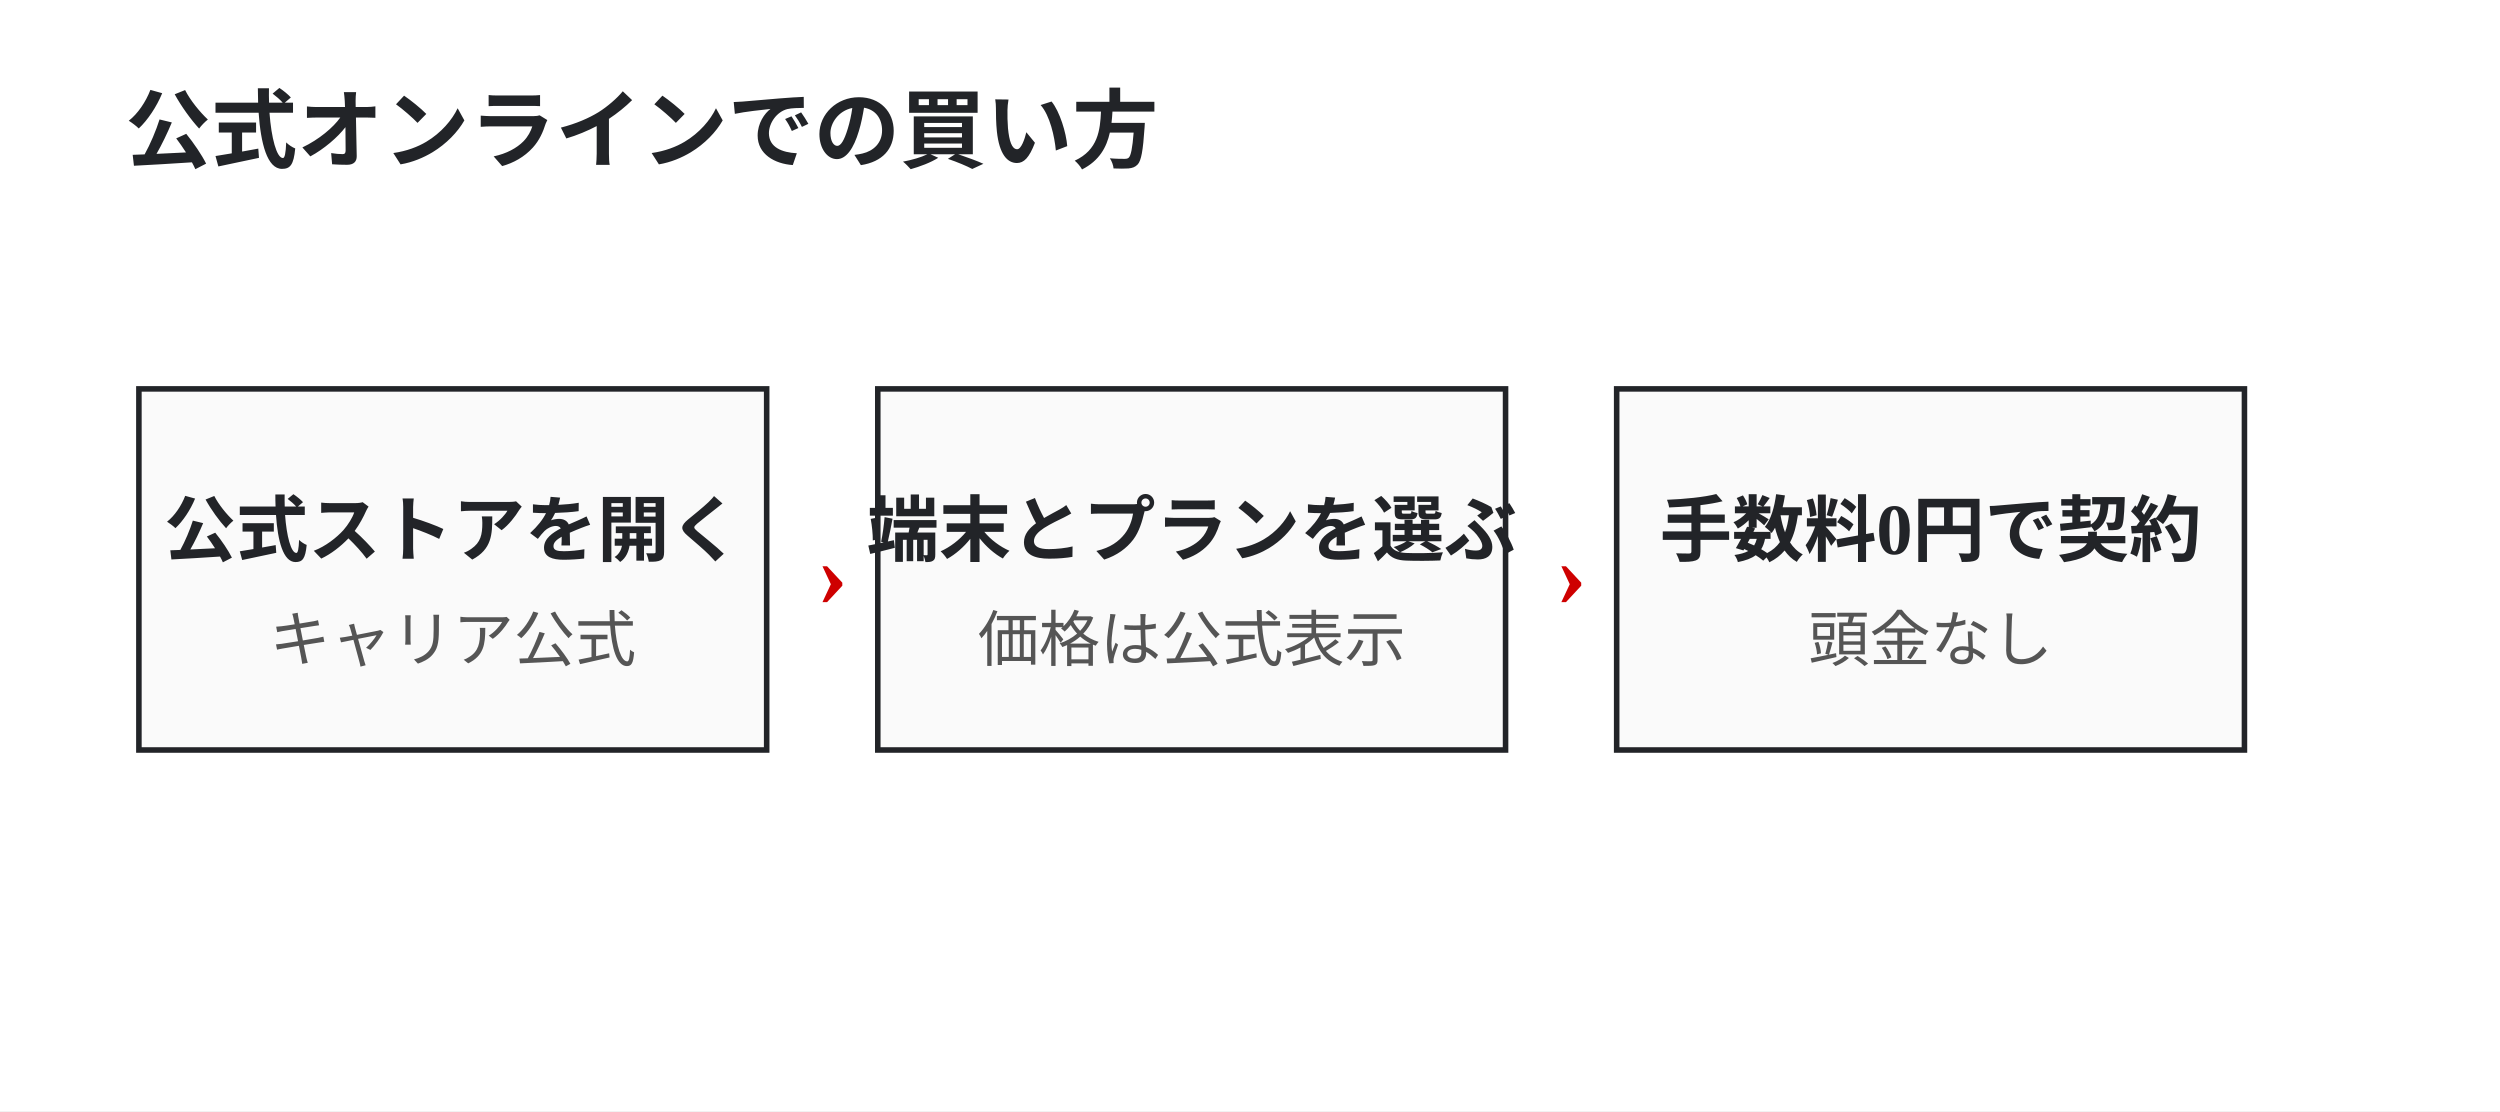
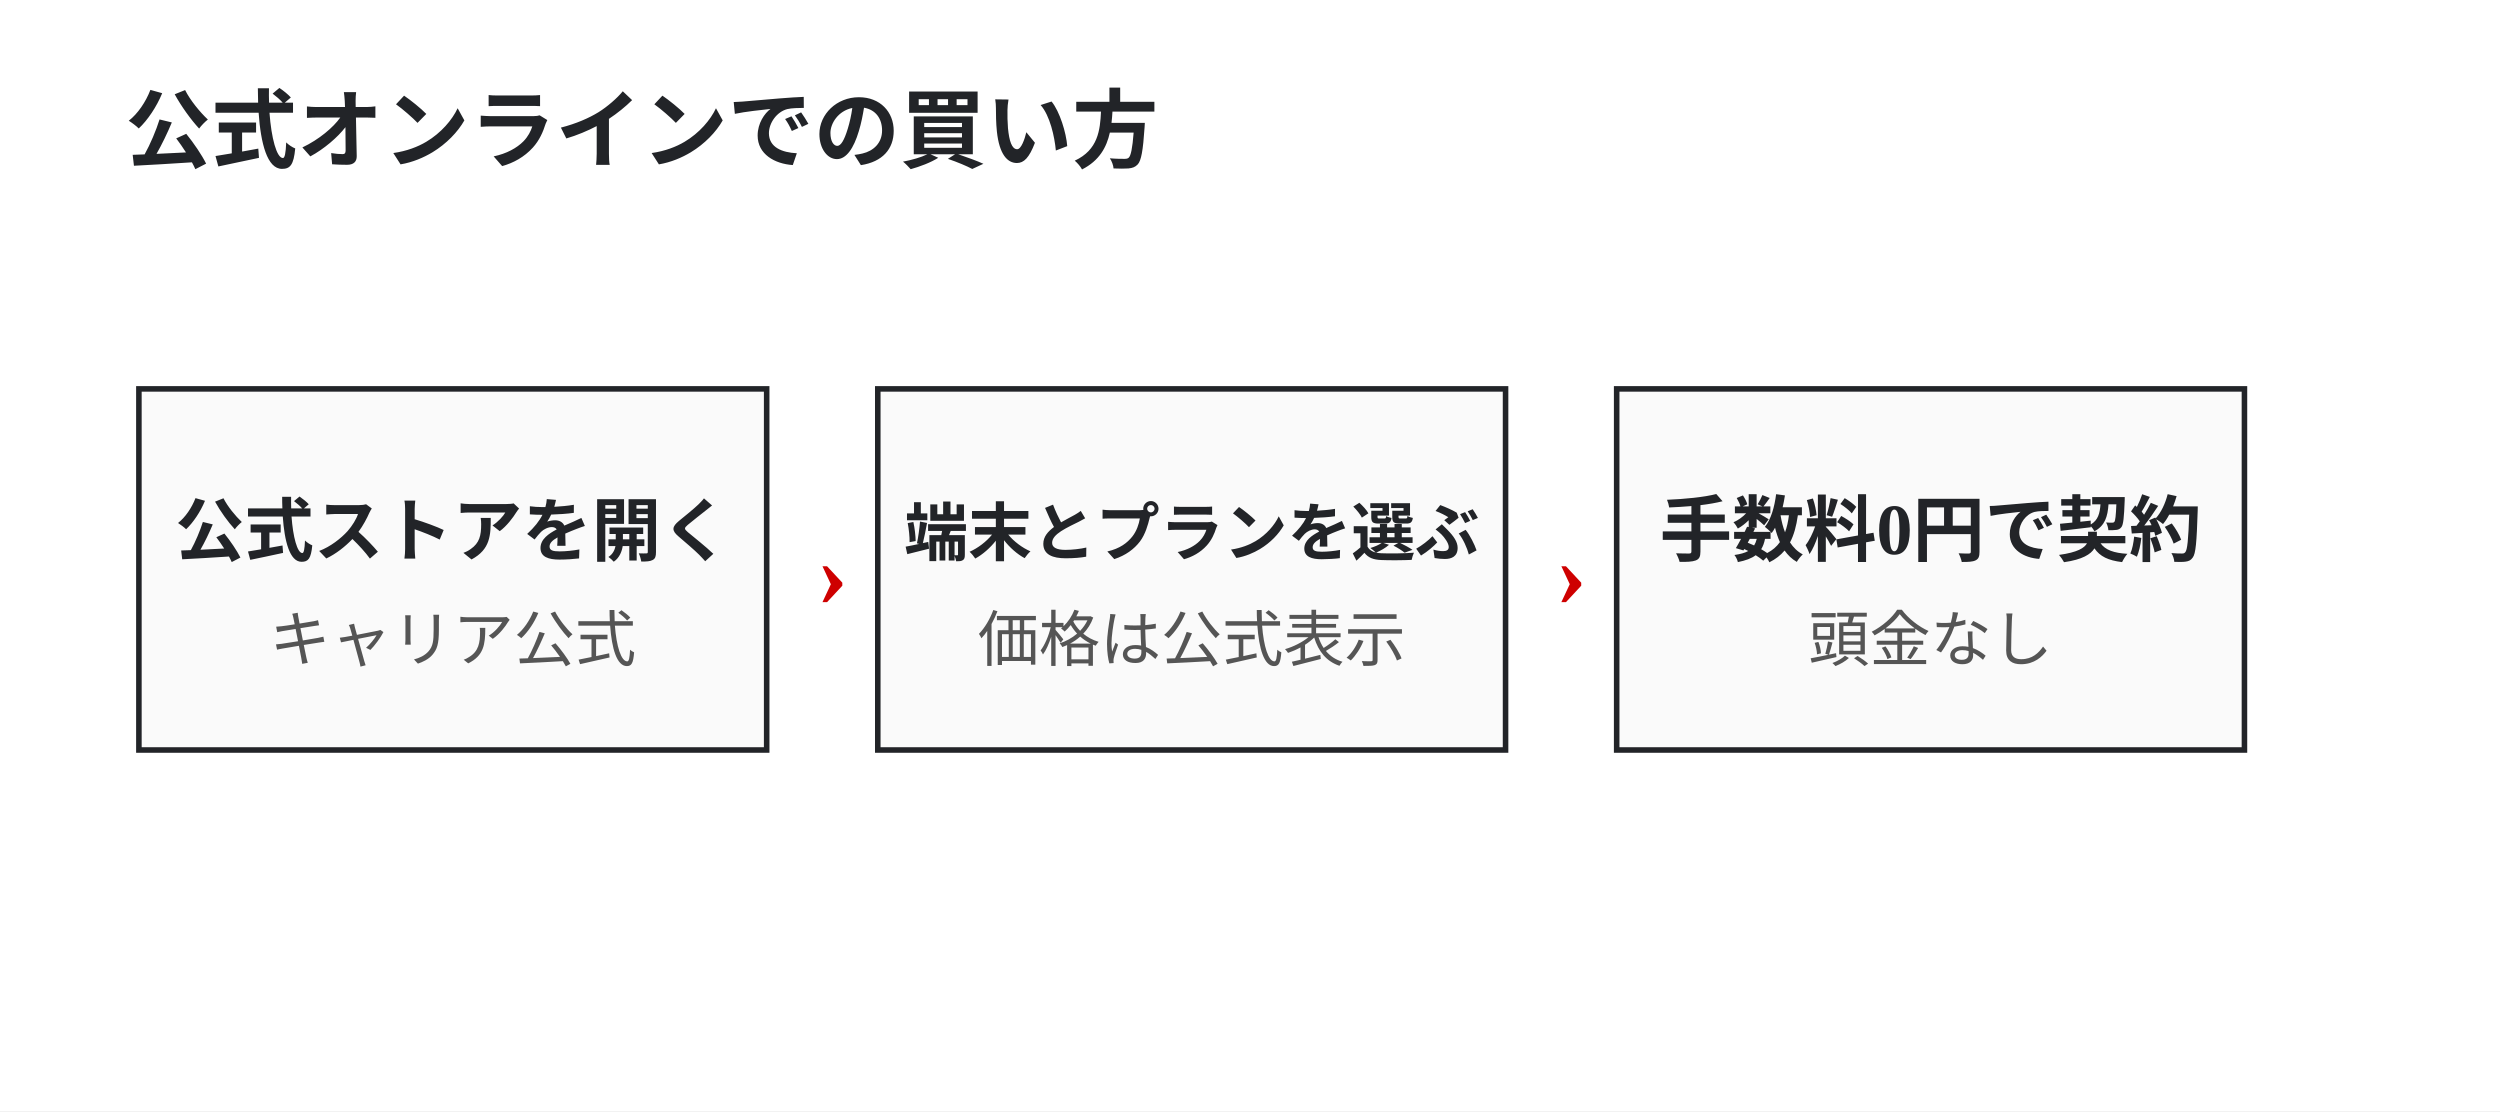
<svg xmlns="http://www.w3.org/2000/svg" width="900" height="400" viewBox="0 0 900 400">
  <rect width="900" height="400" fill="#ffffff" />
  <text x="45" y="58" font-size="31" font-weight="700" fill="#222428">公式オンラインでの買い方</text>
  <rect x="50" y="140" width="226" height="130" fill="#fafafa" stroke="#222428" stroke-width="2" />
-   <text x="163" y="200" font-size="26" font-weight="700" fill="#222428" text-anchor="middle">公式ストアを開く</text>
+   <text x="163" y="200" font-size="25" font-weight="700" fill="#222428" text-anchor="middle">公式ストアを開く</text>
  <text x="163" y="238" font-size="22" fill="#555" text-anchor="middle">キャリア公式</text>
  <text x="294" y="218" font-size="34" font-weight="700" fill="#ce0000">›</text>
  <rect x="316" y="140" width="226" height="130" fill="#fafafa" stroke="#222428" stroke-width="2" />
-   <text x="429" y="200" font-size="26" font-weight="700" fill="#222428" text-anchor="middle">端末とプランを選ぶ</text>
+   <text x="429" y="200" font-size="23" font-weight="700" fill="#222428" text-anchor="middle">端末とプランを選ぶ</text>
  <text x="429" y="238" font-size="22" fill="#555" text-anchor="middle">価格は公式表示</text>
  <text x="560" y="218" font-size="34" font-weight="700" fill="#ce0000">›</text>
  <rect x="582" y="140" width="226" height="130" fill="#fafafa" stroke="#222428" stroke-width="2" />
  <text x="695" y="200" font-size="26" font-weight="700" fill="#222428" text-anchor="middle">手数料0円で契約</text>
  <text x="695" y="238" font-size="22" fill="#555" text-anchor="middle">頭金なし</text>
</svg>
